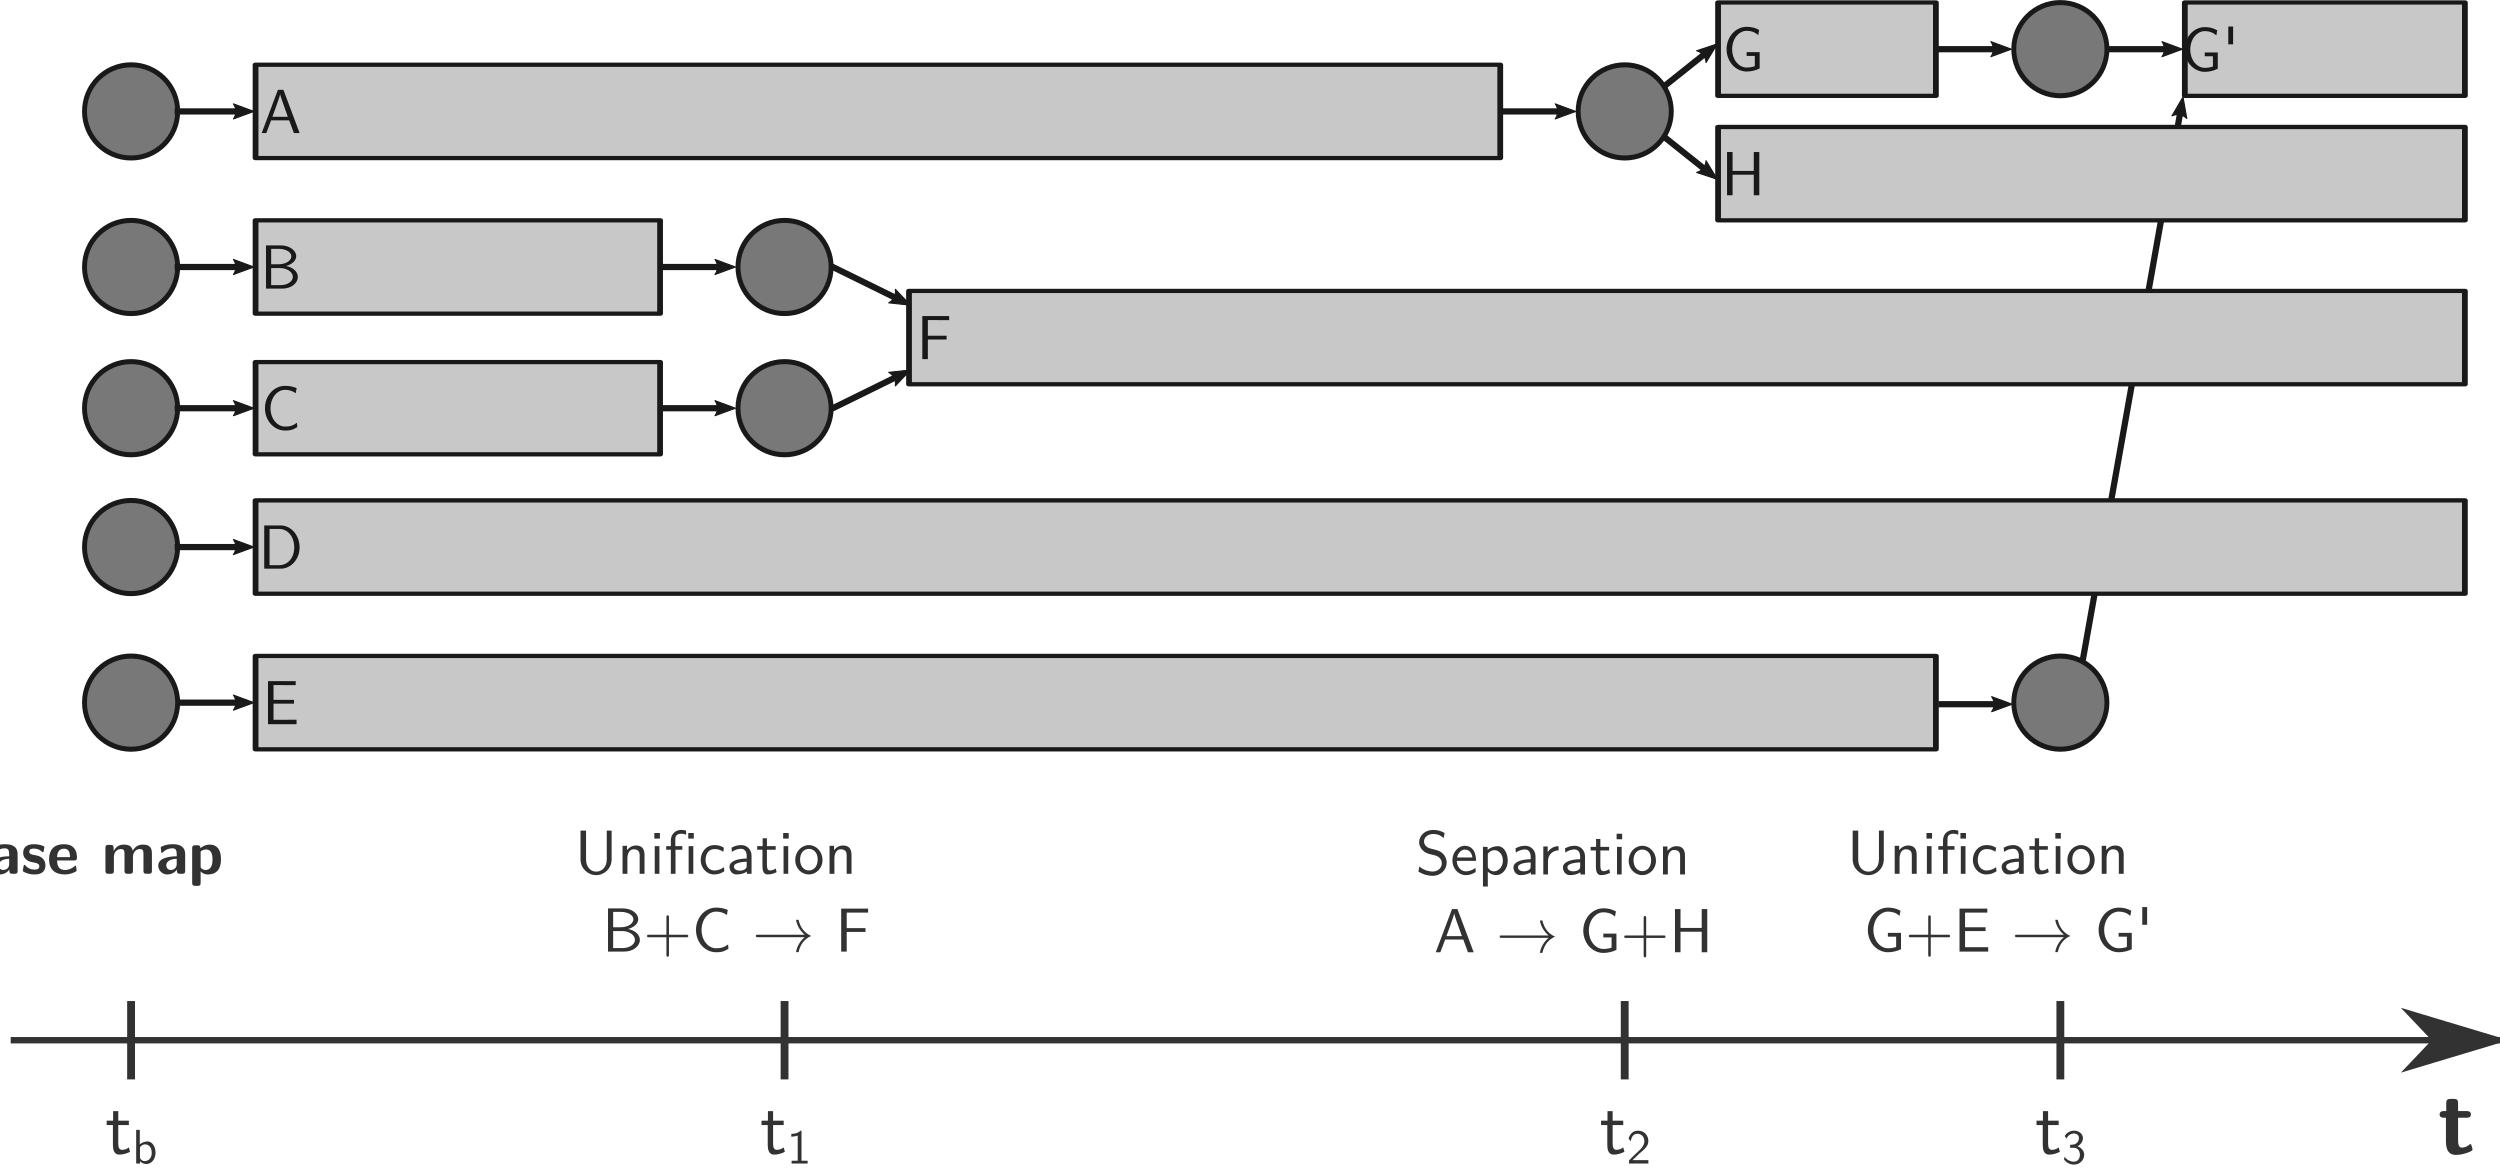
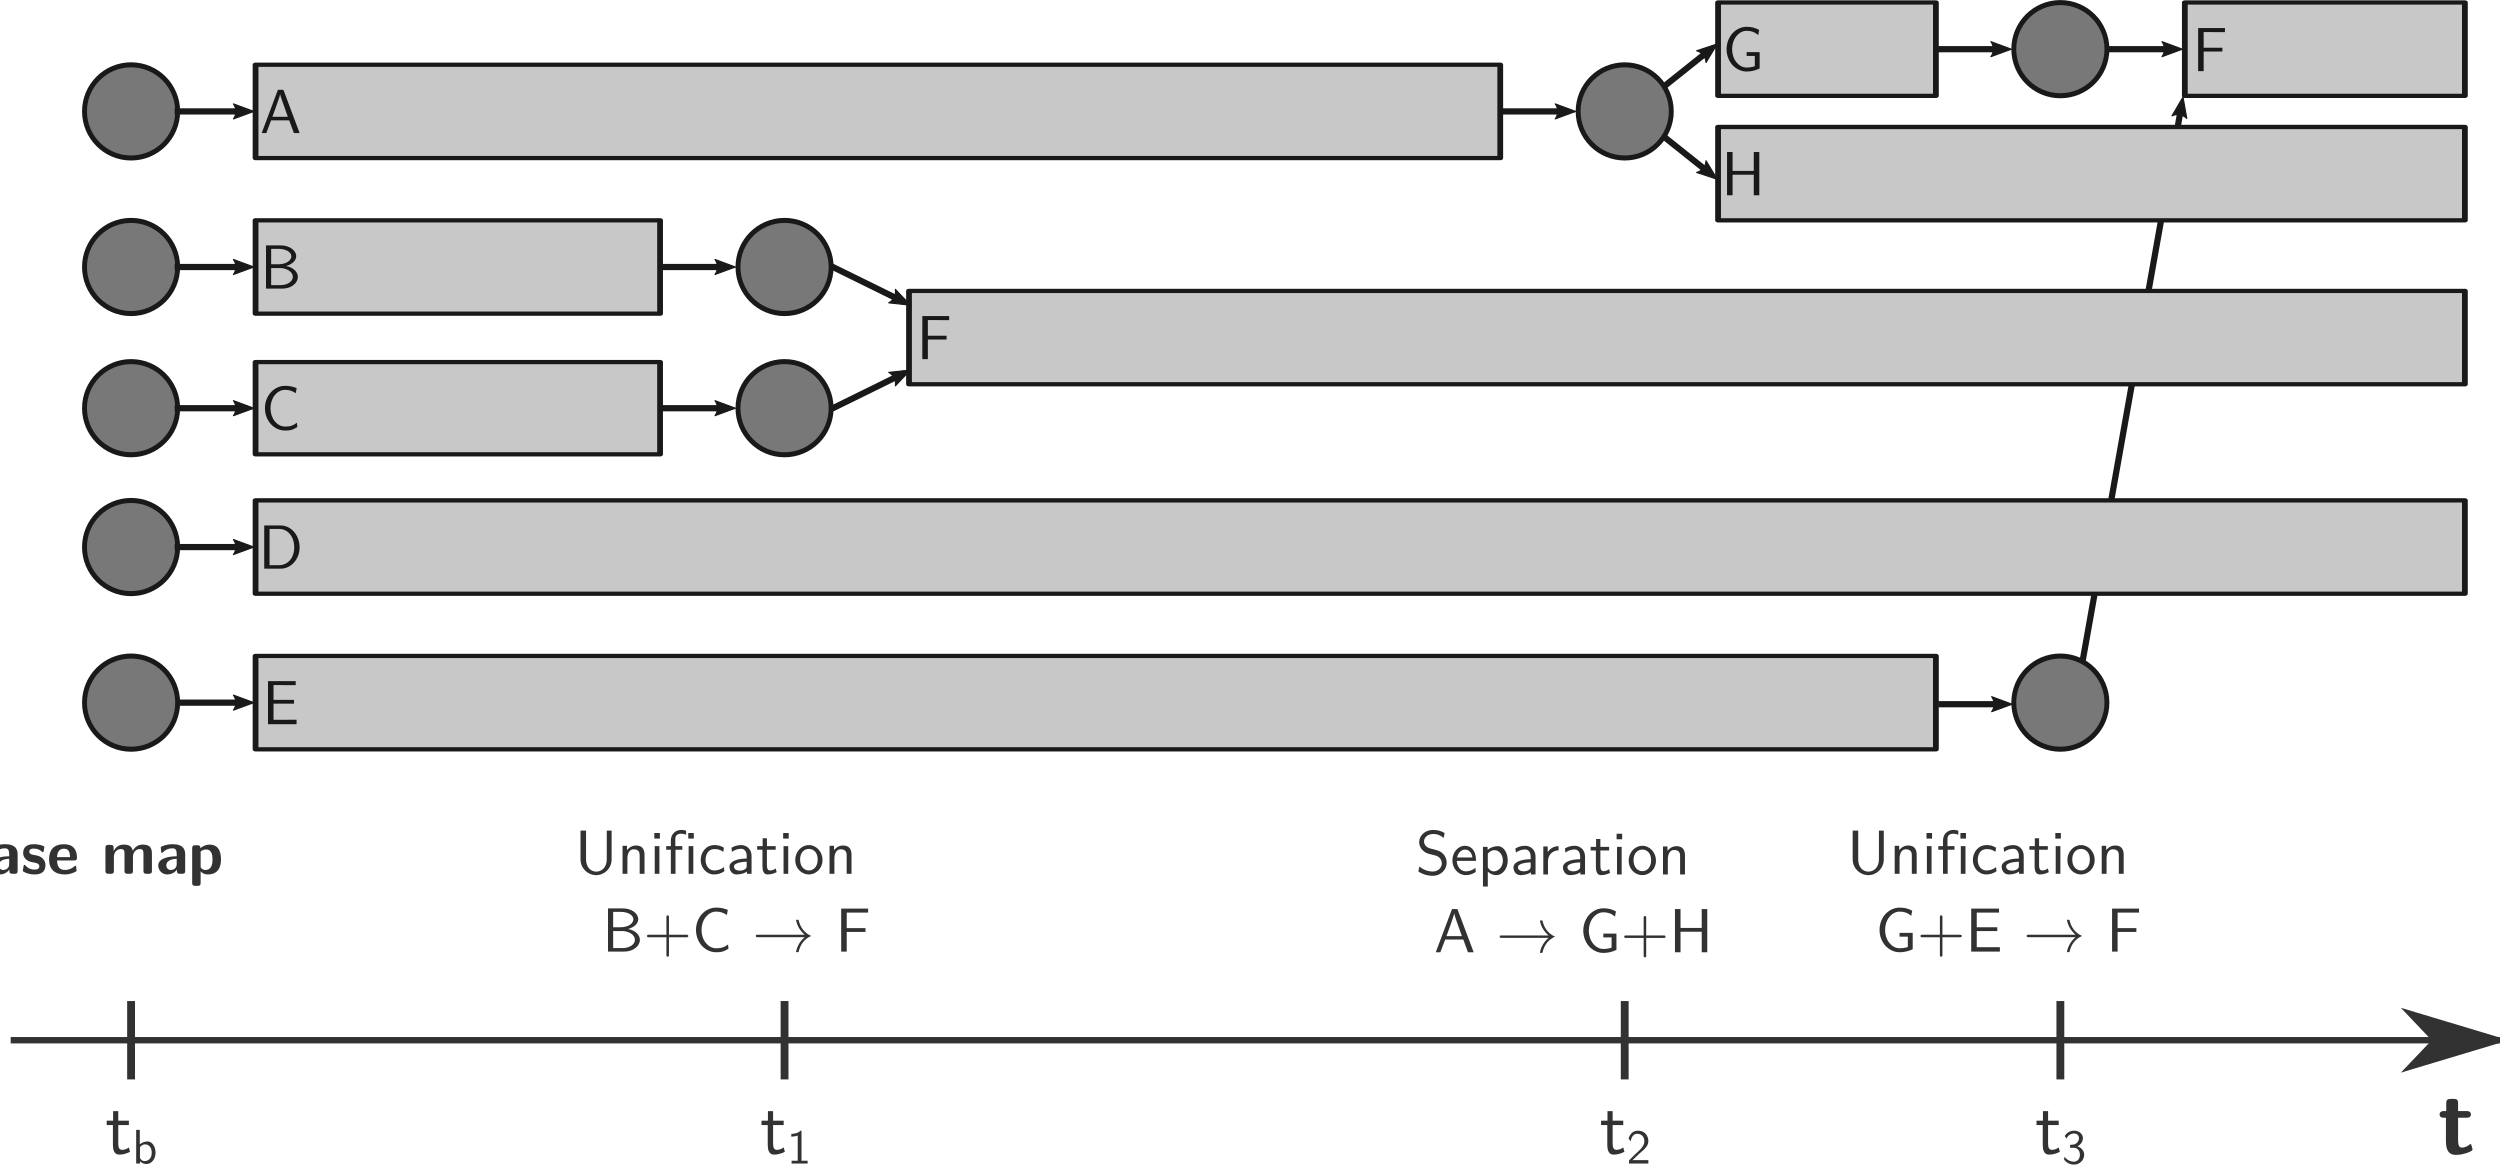
<svg xmlns="http://www.w3.org/2000/svg" width="401.706" height="187.972" id="svg11215" version="1.1">
  <defs id="defs11217">
    <marker orient="auto" refY="0" refX="0" id="Arrow2Send" style="overflow:visible">
      <path id="path5784" style="fill-rule:evenodd;stroke-width:0.625;stroke-linejoin:round" d="M 8.719,4.034 L -2.207,0 L 8.719,-4.002 C 6.973,-1.63 6.983,1.616 8.719,4.034 z" transform="matrix(-0.3,0,0,-0.3,0.69,0)" />
    </marker>
    <marker orient="auto" refY="0" refX="0" id="TriangleOutS" style="overflow:visible">
      <path id="path5899" d="M 5.77,0 L -2.88,5 L -2.88,-5 L 5.77,0 z" style="fill-rule:evenodd;stroke:#000000;stroke-width:1pt" transform="scale(0.2,0.2)" />
    </marker>
    <marker style="overflow:visible" id="Arrow1Mend" refX="0" refY="0" orient="auto">
      <path transform="matrix(-0.4,0,0,-0.4,-4,0)" style="fill-rule:evenodd;stroke:#000000;stroke-width:1pt" d="M 0,0 L 5,-5 L -12.5,0 L 5,5 L 0,0 z" id="path5760" />
    </marker>
    <marker orient="auto" refY="0" refX="0" id="Arrow1Lend" style="overflow:visible">
      <path id="path12241" d="M 0,0 L 5,-5 L -12.5,0 L 5,5 L 0,0 z" style="fill-rule:evenodd;stroke:#000000;stroke-width:1pt" transform="matrix(-0.8,0,0,-0.8,-10,0)" />
    </marker>
    <marker orient="auto" refY="0" refX="0" id="Arrow1LendD" style="overflow:visible">
      <path id="path12683" d="M 0,0 L 5,-5 L -12.5,0 L 5,5 L 0,0 z" style="fill:#323232;fill-rule:evenodd;stroke:#323232;stroke-width:1pt" transform="matrix(-0.8,0,0,-0.8,-10,0)" />
    </marker>
    <marker style="overflow:visible" id="Arrow1MendG" refX="0" refY="0" orient="auto">
      <path transform="matrix(-0.4,0,0,-0.4,-4,0)" style="fill:#191919;fill-rule:evenodd;stroke:#191919;stroke-width:1pt" d="M 0,0 L 5,-5 L -12.5,0 L 5,5 L 0,0 z" id="path6206" />
    </marker>
    <marker orient="auto" refY="0" refX="0" id="TriangleOutSb" style="overflow:visible">
      <path id="path7695" d="M 5.77,0 L -2.88,5 L -2.88,-5 L 5.77,0 z" style="fill:#191919;fill-rule:evenodd;stroke:#191919;stroke-width:1pt" transform="scale(0.2,0.2)" />
    </marker>
    <marker orient="auto" refY="0" refX="0" id="TriangleOutSd" style="overflow:visible">
      <path id="path8724" d="M 5.77,0 L -2.88,5 L -2.88,-5 L 5.77,0 z" style="fill:#191919;fill-rule:evenodd;stroke:#191919;stroke-width:1pt" transform="scale(0.2,0.2)" />
    </marker>
    <marker orient="auto" refY="0" refX="0" id="Arrow2Send2" style="overflow:visible">
      <path id="path9765" style="fill:#191919;fill-rule:evenodd;stroke:#191919;stroke-width:0.625;stroke-linejoin:round" d="M 8.719,4.034 L -2.207,0 L 8.719,-4.002 C 6.973,-1.63 6.983,1.616 8.719,4.034 z" transform="matrix(-0.3,0,0,-0.3,0.69,0)" />
    </marker>
    <marker orient="auto" refY="0" refX="0" id="Arrow2Sendf" style="overflow:visible">
      <path id="path10812" style="fill:#191919;fill-rule:evenodd;stroke:#191919;stroke-width:0.625;stroke-linejoin:round" d="M 8.719,4.034 L -2.207,0 L 8.719,-4.002 C 6.973,-1.63 6.983,1.616 8.719,4.034 z" transform="matrix(-0.3,0,0,-0.3,0.69,0)" />
    </marker>
    <marker style="overflow:visible" id="Arrow2Sendf-1" refX="0" refY="0" orient="auto">
      <path transform="matrix(-0.3,0,0,-0.3,0.69,0)" d="M 8.719,4.034 L -2.207,0 L 8.719,-4.002 C 6.973,-1.63 6.983,1.616 8.719,4.034 z" style="fill:#191919;fill-rule:evenodd;stroke:#191919;stroke-width:0.625;stroke-linejoin:round" id="path10812-7" />
    </marker>
    <marker style="overflow:visible" id="Arrow2Send2-0" refX="0" refY="0" orient="auto">
      <path transform="matrix(-0.3,0,0,-0.3,0.69,0)" d="M 8.719,4.034 L -2.207,0 L 8.719,-4.002 C 6.973,-1.63 6.983,1.616 8.719,4.034 z" style="fill:#191919;fill-rule:evenodd;stroke:#191919;stroke-width:0.625;stroke-linejoin:round" id="path9765-1" />
    </marker>
    <marker style="overflow:visible" id="TriangleOutSd-4" refX="0" refY="0" orient="auto">
      <path transform="scale(0.2,0.2)" style="fill:#191919;fill-rule:evenodd;stroke:#191919;stroke-width:1pt" d="M 5.77,0 L -2.88,5 L -2.88,-5 L 5.77,0 z" id="path8724-8" />
    </marker>
    <marker style="overflow:visible" id="TriangleOutSb-5" refX="0" refY="0" orient="auto">
      <path transform="scale(0.2,0.2)" style="fill:#191919;fill-rule:evenodd;stroke:#191919;stroke-width:1pt" d="M 5.77,0 L -2.88,5 L -2.88,-5 L 5.77,0 z" id="path7695-1" />
    </marker>
    <marker orient="auto" refY="0" refX="0" id="Arrow1MendG-8" style="overflow:visible">
      <path id="path6206-3" d="M 0,0 L 5,-5 L -12.5,0 L 5,5 L 0,0 z" style="fill:#191919;fill-rule:evenodd;stroke:#191919;stroke-width:1pt" transform="matrix(-0.4,0,0,-0.4,-4,0)" />
    </marker>
    <marker style="overflow:visible" id="Arrow1LendD-0" refX="0" refY="0" orient="auto">
      <path transform="matrix(-0.8,0,0,-0.8,-10,0)" style="fill:#323232;fill-rule:evenodd;stroke:#323232;stroke-width:1pt" d="M 0,0 L 5,-5 L -12.5,0 L 5,5 L 0,0 z" id="path12683-6" />
    </marker>
    <marker style="overflow:visible" id="Arrow1Lend-1" refX="0" refY="0" orient="auto">
      <path transform="matrix(-0.8,0,0,-0.8,-10,0)" style="fill-rule:evenodd;stroke:#000000;stroke-width:1pt" d="M 0,0 L 5,-5 L -12.5,0 L 5,5 L 0,0 z" id="path12241-1" />
    </marker>
    <marker orient="auto" refY="0" refX="0" id="Arrow1Mend-1" style="overflow:visible">
      <path id="path5760-7" d="M 0,0 L 5,-5 L -12.5,0 L 5,5 L 0,0 z" style="fill-rule:evenodd;stroke:#000000;stroke-width:1pt" transform="matrix(-0.4,0,0,-0.4,-4,0)" />
    </marker>
    <marker style="overflow:visible" id="TriangleOutS-4" refX="0" refY="0" orient="auto">
      <path transform="scale(0.2,0.2)" style="fill-rule:evenodd;stroke:#000000;stroke-width:1pt" d="M 5.77,0 L -2.88,5 L -2.88,-5 L 5.77,0 z" id="path5899-7" />
    </marker>
    <marker style="overflow:visible" id="Arrow2Send-7" refX="0" refY="0" orient="auto">
      <path transform="matrix(-0.3,0,0,-0.3,0.69,0)" d="M 8.719,4.034 L -2.207,0 L 8.719,-4.002 C 6.973,-1.63 6.983,1.616 8.719,4.034 z" style="fill-rule:evenodd;stroke-width:0.625;stroke-linejoin:round" id="path5784-5" />
    </marker>
    <marker orient="auto" refY="0" refX="0" id="Arrow2Sendf-17" style="overflow:visible">
      <path id="path10812-2" style="fill:#191919;fill-rule:evenodd;stroke:#191919;stroke-width:0.625;stroke-linejoin:round" d="M 8.719,4.034 L -2.207,0 L 8.719,-4.002 C 6.973,-1.63 6.983,1.616 8.719,4.034 z" transform="matrix(-0.3,0,0,-0.3,0.69,0)" />
    </marker>
    <marker orient="auto" refY="0" refX="0" id="Arrow2Sendf-8" style="overflow:visible">
      <path id="path10812-6" style="fill:#191919;fill-rule:evenodd;stroke:#191919;stroke-width:0.625;stroke-linejoin:round" d="M 8.719,4.034 L -2.207,0 L 8.719,-4.002 C 6.973,-1.63 6.983,1.616 8.719,4.034 z" transform="matrix(-0.3,0,0,-0.3,0.69,0)" />
    </marker>
  </defs>
  <g id="layer1" transform="translate(-18.93681,-331.9622)">
    <path transform="matrix(0.6584334,0,0,0.6584334,233.0929,29.05179)" style="fill:none;stroke:#191919;stroke-width:1.519px;stroke-linecap:round;stroke-linejoin:miter;stroke-opacity:1;marker-mid:none;marker-end:url(#Arrow2Sendf)" d="M 182.869,622.022 L 207.122,485.762" id="path5299" />
    <rect style="fill:#c8c8c8;fill-opacity:1;fill-rule:nonzero;stroke:#191919;stroke-width:0.929;stroke-linecap:butt;stroke-linejoin:round;stroke-miterlimit:4;stroke-opacity:1;stroke-dasharray:none;stroke-dashoffset:0" id="rect5181" width="120" height="20.241" x="25.028" y="-86.92" transform="matrix(1,0,0,0.7410826,269.9725,416.7774)" />
    <rect style="fill:#c8c8c8;fill-opacity:1;fill-rule:nonzero;stroke:#191919;stroke-width:0.929;stroke-linecap:butt;stroke-linejoin:round;stroke-miterlimit:4;stroke-opacity:1;stroke-dasharray:none;stroke-dashoffset:0" id="rect5021" width="355" height="20.241" x="25.494" y="-84.304" transform="matrix(1,0,0,0.7410826,34.50591,474.838)" />
    <rect transform="matrix(1,0,0,0.7410826,33.84272,499.0575)" y="-83.25" x="26.157" height="20.241" width="270" id="rect5134" style="fill:#c8c8c8;fill-opacity:1;fill-rule:nonzero;stroke:#191919;stroke-width:0.929;stroke-linecap:butt;stroke-linejoin:round;stroke-miterlimit:4;stroke-opacity:1;stroke-dasharray:none;stroke-dashoffset:0" />
    <rect transform="matrix(1,0,0,0.7410826,34.50591,451.6792)" y="-83.039" x="25.494" height="20" width="65" id="rect5136" style="fill:#c8c8c8;fill-opacity:1;fill-rule:nonzero;stroke:#191919;stroke-width:0.929;stroke-linecap:butt;stroke-linejoin:round;stroke-miterlimit:4;stroke-opacity:1;stroke-dasharray:none;stroke-dashoffset:0" />
    <rect transform="matrix(1,0,0,0.7410826,139.8648,441.4443)" y="-84.657" x="25.135" height="20.241" width="250" id="rect5142" style="fill:#c8c8c8;fill-opacity:1;fill-rule:nonzero;stroke:#191919;stroke-width:0.929;stroke-linecap:butt;stroke-linejoin:round;stroke-miterlimit:4;stroke-opacity:1;stroke-dasharray:none;stroke-dashoffset:0" />
    <rect transform="matrix(1,0,0,0.7410826,269.9725,393.6185)" y="-82.658" x="25.028" height="20.241" width="35" id="rect5146" style="fill:#c8c8c8;fill-opacity:1;fill-rule:nonzero;stroke:#191919;stroke-width:0.929;stroke-linecap:butt;stroke-linejoin:round;stroke-miterlimit:4;stroke-opacity:1;stroke-dasharray:none;stroke-dashoffset:0" />
    <rect style="fill:#c8c8c8;fill-opacity:1;fill-rule:nonzero;stroke:#191919;stroke-width:0.929;stroke-linecap:butt;stroke-linejoin:round;stroke-miterlimit:4;stroke-opacity:1;stroke-dasharray:none;stroke-dashoffset:0" id="rect5152" width="45" height="20.241" x="26.028" y="-82.658" transform="matrix(1,0,0,0.7410826,343.9725,393.6185)" />
    <rect style="fill:#c8c8c8;fill-opacity:1;fill-rule:nonzero;stroke:#191919;stroke-width:0.929;stroke-linecap:butt;stroke-linejoin:round;stroke-miterlimit:4;stroke-opacity:1;stroke-dasharray:none;stroke-dashoffset:0" id="rect5138" width="65" height="20.241" x="25.494" y="-82.526" transform="matrix(1,0,0,0.7410826,34.50591,428.5204)" />
    <rect transform="matrix(1,0,0,0.7410826,34.50591,405.3616)" y="-85.01" x="25.494" height="20.241" width="200" id="rect5140" style="fill:#c8c8c8;fill-opacity:1;fill-rule:nonzero;stroke:#191919;stroke-width:0.929;stroke-linecap:butt;stroke-linejoin:round;stroke-miterlimit:4;stroke-opacity:1;stroke-dasharray:none;stroke-dashoffset:0" />
    <g transform="matrix(0.2319103,0,0,0.2325908,-32.27422,-27.32352)" style="fill:#505050;fill-opacity:1;stroke:#1e1e1e;stroke-width:3.445;stroke-miterlimit:4;stroke-opacity:1;stroke-dasharray:none" id="g13018" />
    <g transform="matrix(0.2319103,0,0,0.2325908,182.7258,-27.32352)" style="fill:#505050;fill-opacity:1;stroke:#1e1e1e;stroke-width:3.445;stroke-miterlimit:4;stroke-opacity:1;stroke-dasharray:none" id="g13102" />
    <g transform="matrix(0.2319103,0,0,0.2325908,125.252,99.67648)" style="fill:#505050;fill-opacity:1;stroke:#1e1e1e;stroke-width:3.445;stroke-miterlimit:4;stroke-opacity:1;stroke-dasharray:none" id="g13635" />
    <path style="fill:none;stroke:#323232;stroke-width:1.026px;stroke-linecap:square;stroke-linejoin:miter;stroke-opacity:1;marker-end:url(#Arrow1LendD)" d="M 20,32.362 L 440,32.362" id="path5113" transform="matrix(0.9500003,0,0,1,2.142451,466.7458)" />
    <text transform="translate(10.64252,479.4643)" id="text5115" y="37.898" x="400" style="font-size:20px;font-style:normal;font-variant:normal;font-weight:normal;font-stretch:normal;text-indent:0;text-align:start;text-decoration:none;line-height:125%;letter-spacing:0px;word-spacing:0px;text-transform:none;direction:ltr;block-progression:tb;writing-mode:lr-tb;text-anchor:start;baseline-shift:baseline;color:#000000;fill:#000000;fill-opacity:1;fill-rule:nonzero;stroke:none;stroke-width:1px;marker:none;visibility:visible;display:inline;overflow:visible;enable-background:accumulate;font-family:Latin Modern Sans;-inkscape-font-specification:Latin Modern Sans" xml:space="preserve">
      <tspan style="font-size:15px;font-weight:bold;fill:#323232;fill-opacity:1;font-family:Latin Modern Sans;-inkscape-font-specification:Latin Modern Sans" y="37.898" x="400" id="tspan5117">t</tspan>
    </text>
    <path transform="matrix(1,0,0,0.6296107,20.64252,440.9557)" id="path5119" d="M 19.357,82.362 L 19.357,102.362" style="fill:none;stroke:#323232;stroke-width:1.26px;stroke-linecap:butt;stroke-linejoin:miter;stroke-opacity:1" />
    <text style="font-family:Latin Modern Sans;-inkscape-font-specification:Latin Modern Sans" xml:space="preserve" x="400" y="37.898" id="text5127" transform="translate(-364.154,479.4643)">
      <tspan id="tspan5129" x="400" y="37.898" style="baseline-shift:baseline;fill:#323232;fill-opacity:1;font-family:Latin Modern Sans;-inkscape-font-specification:Latin Modern Sans">t<tspan id="tspan5131" style="font-size:65.001%;baseline-shift:sub;font-family:Latin Modern Sans;-inkscape-font-specification:Latin Modern Sans">b</tspan>
      </tspan>
    </text>
    <text style="font-family:Latin Modern Sans;-inkscape-font-specification:Latin Modern Sans" transform="translate(-258.9356,479.4643)" id="text5133" y="37.898" x="400" xml:space="preserve">
      <tspan style="baseline-shift:baseline;fill:#323232;fill-opacity:1;font-family:Latin Modern Sans;-inkscape-font-specification:Latin Modern Sans" y="37.898" x="400" id="tspan5135">t<tspan id="tspan5137" style="font-size:65.001%;baseline-shift:sub;font-family:Latin Modern Sans;-inkscape-font-specification:Latin Modern Sans">1</tspan>
      </tspan>
    </text>
    <text style="font-family:Latin Modern Sans;-inkscape-font-specification:Latin Modern Sans" xml:space="preserve" x="400" y="37.898" id="text5139" transform="translate(-124.0331,479.4643)">
      <tspan id="tspan5141" x="400" y="37.898" style="baseline-shift:baseline;fill:#323232;fill-opacity:1;font-family:Latin Modern Sans;-inkscape-font-specification:Latin Modern Sans">t<tspan style="font-size:65.001%;baseline-shift:sub;font-family:Latin Modern Sans;-inkscape-font-specification:Latin Modern Sans" id="tspan5143">2</tspan>
      </tspan>
    </text>
    <text style="font-family:Latin Modern Sans;-inkscape-font-specification:Latin Modern Sans" transform="translate(-54.06429,479.4643)" id="text5145" y="37.898" x="400" xml:space="preserve">
      <tspan style="font-style:normal;font-variant:normal;font-weight:normal;font-stretch:normal;baseline-shift:baseline;fill:#323232;fill-opacity:1;font-family:Latin Modern Sans;-inkscape-font-specification:Latin Modern Sans" y="37.898" x="400" id="tspan5147">t<tspan id="tspan5149" style="font-size:65.001%;font-style:normal;font-variant:normal;font-weight:normal;font-stretch:normal;baseline-shift:sub;font-family:Latin Modern Sans;-inkscape-font-specification:Latin Modern Sans">3</tspan>
      </tspan>
    </text>
    <text style="font-size:10px;text-align:center;text-anchor:middle;font-family:Latin Modern Sans;-inkscape-font-specification:Latin Modern Sans" xml:space="preserve" x="421.715" y="37.898" id="text5337" transform="translate(-276.1293,434.4643)">
      <tspan id="tspan5339" x="421.715" y="37.898" style="font-size:10px;text-align:center;text-anchor:middle;baseline-shift:baseline;fill:#323232;fill-opacity:1;font-family:Latin Modern Sans;-inkscape-font-specification:Latin Modern Sans">Unification</tspan>
      <tspan id="tspan5343" x="421.715" y="50.398" style="font-size:10px;text-align:center;text-anchor:middle;baseline-shift:baseline;fill:#323232;fill-opacity:1;font-family:Latin Modern Sans;-inkscape-font-specification:Latin Modern Sans">B+C → F</tspan>
    </text>
    <text transform="translate(-141.6038,434.5743)" id="text5345" y="37.898" x="421.715" xml:space="preserve" style="font-size:10px;text-align:center;text-anchor:middle;font-family:Latin Modern Sans;-inkscape-font-specification:Latin Modern Sans">
      <tspan style="font-size:10px;text-align:center;text-anchor:middle;baseline-shift:baseline;fill:#323232;fill-opacity:1;font-family:Latin Modern Sans;-inkscape-font-specification:Latin Modern Sans" y="37.898" x="421.715" id="tspan5347">Separation</tspan>
      <tspan style="font-size:10px;text-align:center;text-anchor:middle;baseline-shift:baseline;fill:#323232;fill-opacity:1;font-family:Latin Modern Sans;-inkscape-font-specification:Latin Modern Sans" y="50.398" x="421.715" id="tspan5349">A → G+H</tspan>
    </text>
    <text transform="translate(-71.71475,434.4643)" id="text7031" y="37.898" x="421.715" xml:space="preserve" style="font-size:10px;text-align:center;text-anchor:middle;font-family:Latin Modern Sans;-inkscape-font-specification:Latin Modern Sans">
      <tspan style="font-size:10px;text-align:center;text-anchor:middle;baseline-shift:baseline;fill:#323232;fill-opacity:1;font-family:Latin Modern Sans;-inkscape-font-specification:Latin Modern Sans" y="37.898" x="421.715" id="tspan7033">Unification</tspan>
-       <tspan style="font-size:10px;text-align:center;text-anchor:middle;baseline-shift:baseline;fill:#323232;fill-opacity:1;font-family:Latin Modern Sans;-inkscape-font-specification:Latin Modern Sans" y="50.398" x="421.715" id="tspan7035">G+E → G'</tspan>
+       <tspan style="font-size:10px;text-align:center;text-anchor:middle;baseline-shift:baseline;fill:#323232;fill-opacity:1;font-family:Latin Modern Sans;-inkscape-font-specification:Latin Modern Sans" y="50.398" x="421.715" id="tspan7035">G+E → F</tspan>
    </text>
    <g transform="matrix(0.2319103,0,0,0.2325908,-57.27422,254.9763)" style="fill:#505050;fill-opacity:1;stroke:#1e1e1e;stroke-width:3.445;stroke-miterlimit:4;stroke-opacity:1;stroke-dasharray:none" id="g13018-0" />
    <g transform="matrix(0.2319103,0,0,0.2325908,157.7258,254.9763)" style="fill:#505050;fill-opacity:1;stroke:#1e1e1e;stroke-width:3.445;stroke-miterlimit:4;stroke-opacity:1;stroke-dasharray:none" id="g13102-3" />
    <g transform="matrix(0.2319103,0,0,0.2325908,100.252,381.9763)" style="fill:#505050;fill-opacity:1;stroke:#1e1e1e;stroke-width:3.445;stroke-miterlimit:4;stroke-opacity:1;stroke-dasharray:none" id="g13635-3" />
    <text transform="matrix(0.397575,0,0,0.3988144,-10098.827,-1296.01)" id="text5055" y="4135.627" x="25577.127" style="font-size:18px;font-style:normal;font-variant:normal;font-weight:normal;font-stretch:normal;text-align:start;line-height:125%;letter-spacing:0px;word-spacing:0px;writing-mode:lr-tb;text-anchor:start;fill:#191919;fill-opacity:1;stroke:none;font-family:Latin Modern Sans;-inkscape-font-specification:Latin Modern Sans" xml:space="preserve">
      <tspan style="font-size:25.113px;font-style:normal;font-variant:normal;font-weight:normal;font-stretch:normal;text-align:center;text-anchor:middle;fill:#191919;fill-opacity:1;font-family:Latin Modern Sans;-inkscape-font-specification:Latin Modern Sans" y="4135.627" x="25577.127" id="tspan5057">A</tspan>
    </text>
    <text xml:space="preserve" style="font-size:18px;font-style:normal;font-variant:normal;font-weight:normal;font-stretch:normal;text-align:start;line-height:125%;letter-spacing:0px;word-spacing:0px;writing-mode:lr-tb;text-anchor:start;fill:#191919;fill-opacity:1;stroke:none;font-family:Latin Modern Sans;-inkscape-font-specification:Latin Modern Sans" x="25577.127" y="4135.627" id="text5157" transform="matrix(0.397575,0,0,0.3988144,-10098.827,-1271.01)">
      <tspan id="tspan5159" x="25577.127" y="4135.627" style="font-size:25.113px;font-style:normal;font-variant:normal;font-weight:normal;font-stretch:normal;text-align:center;text-anchor:middle;fill:#191919;fill-opacity:1;font-family:Latin Modern Sans;-inkscape-font-specification:Latin Modern Sans">B</tspan>
    </text>
    <g transform="matrix(0.7796053,0,0,0.7796053,7.752884,91.28302)" id="g5074" style="fill:#787878;fill-opacity:1">
      <path style="fill:#787878;fill-opacity:1;fill-rule:nonzero;stroke:#191919;stroke-width:1.123;stroke-linecap:butt;stroke-linejoin:round;stroke-miterlimit:4;stroke-opacity:1;stroke-dasharray:none;stroke-dashoffset:0" id="path5076" d="M 39.293,-87.015 C 39.293,-81.297 34.522,-76.661 28.637,-76.661 C 22.751,-76.661 17.98,-81.297 17.98,-87.015 C 17.98,-92.733 22.751,-97.368 28.637,-97.368 C 34.522,-97.368 39.293,-92.733 39.293,-87.015 z" transform="matrix(0.9008287,0,0,0.9272179,15.56671,412.3611)" />
    </g>
    <text transform="matrix(0.397575,0,0,0.3988144,-10098.827,-1248.316)" id="text5165" y="4135.627" x="25577.127" style="font-size:18px;font-style:normal;font-variant:normal;font-weight:normal;font-stretch:normal;text-align:start;line-height:125%;letter-spacing:0px;word-spacing:0px;writing-mode:lr-tb;text-anchor:start;fill:#191919;fill-opacity:1;stroke:none;font-family:Latin Modern Sans;-inkscape-font-specification:Latin Modern Sans" xml:space="preserve">
      <tspan style="font-size:25.113px;font-style:normal;font-variant:normal;font-weight:normal;font-stretch:normal;text-align:center;text-anchor:middle;fill:#191919;fill-opacity:1;font-family:Latin Modern Sans;-inkscape-font-specification:Latin Modern Sans" y="4135.627" x="25577.127" id="tspan5167">C</tspan>
    </text>
    <text xml:space="preserve" style="font-size:18px;font-style:normal;font-variant:normal;font-weight:normal;font-stretch:normal;text-align:start;line-height:125%;letter-spacing:0px;word-spacing:0px;writing-mode:lr-tb;text-anchor:start;fill:#191919;fill-opacity:1;stroke:none;font-family:Latin Modern Sans;-inkscape-font-specification:Latin Modern Sans" x="25577.127" y="4135.627" id="text5169" transform="matrix(0.397575,0,0,0.3988144,-10098.827,-1226.01)">
      <tspan id="tspan5171" x="25577.127" y="4135.627" style="font-size:25.113px;font-style:normal;font-variant:normal;font-weight:normal;font-stretch:normal;text-align:center;text-anchor:middle;fill:#191919;fill-opacity:1;font-family:Latin Modern Sans;-inkscape-font-specification:Latin Modern Sans">D</tspan>
    </text>
    <text transform="matrix(0.397575,0,0,0.3988144,-10098.827,-1201.025)" id="text5173" y="4135.627" x="25577.127" style="font-size:18px;font-style:normal;font-variant:normal;font-weight:normal;font-stretch:normal;text-align:start;line-height:125%;letter-spacing:0px;word-spacing:0px;writing-mode:lr-tb;text-anchor:start;fill:#191919;fill-opacity:1;stroke:none;font-family:Latin Modern Sans;-inkscape-font-specification:Latin Modern Sans" xml:space="preserve">
      <tspan style="font-size:25.113px;font-style:normal;font-variant:normal;font-weight:normal;font-stretch:normal;text-align:center;text-anchor:middle;fill:#191919;fill-opacity:1;font-family:Latin Modern Sans;-inkscape-font-specification:Latin Modern Sans" y="4135.627" x="25577.127" id="tspan5175">E</tspan>
    </text>
    <text xml:space="preserve" style="font-size:18px;font-style:normal;font-variant:normal;font-weight:normal;font-stretch:normal;text-align:start;line-height:125%;letter-spacing:0px;word-spacing:0px;writing-mode:lr-tb;text-anchor:start;fill:#191919;fill-opacity:1;stroke:none;font-family:Latin Modern Sans;-inkscape-font-specification:Latin Modern Sans" x="25577.127" y="4135.627" id="text5177" transform="matrix(0.397575,0,0,0.3988144,-9993.827,-1259.681)">
      <tspan id="tspan5179" x="25577.127" y="4135.627" style="font-size:25.113px;font-style:normal;font-variant:normal;font-weight:normal;font-stretch:normal;text-align:center;text-anchor:middle;fill:#191919;fill-opacity:1;font-family:Latin Modern Sans;-inkscape-font-specification:Latin Modern Sans">F</tspan>
    </text>
    <text transform="matrix(0.397575,0,0,0.3988144,-9863.827,-1306.005)" id="text5183" y="4135.627" x="25577.127" style="font-size:18px;font-style:normal;font-variant:normal;font-weight:normal;font-stretch:normal;text-align:start;line-height:125%;letter-spacing:0px;word-spacing:0px;writing-mode:lr-tb;text-anchor:start;fill:#191919;fill-opacity:1;stroke:none;font-family:Latin Modern Sans;-inkscape-font-specification:Latin Modern Sans" xml:space="preserve">
      <tspan style="font-size:25.113px;font-style:normal;font-variant:normal;font-weight:normal;font-stretch:normal;text-align:center;text-anchor:middle;fill:#191919;fill-opacity:1;font-family:Latin Modern Sans;-inkscape-font-specification:Latin Modern Sans" y="4135.627" x="25577.127" id="tspan5185">G</tspan>
    </text>
    <text xml:space="preserve" style="font-size:18px;font-style:normal;font-variant:normal;font-weight:normal;font-stretch:normal;text-align:start;line-height:125%;letter-spacing:0px;word-spacing:0px;writing-mode:lr-tb;text-anchor:start;fill:#191919;fill-opacity:1;stroke:none;font-family:Latin Modern Sans;-inkscape-font-specification:Latin Modern Sans" x="25577.127" y="4135.627" id="text5187" transform="matrix(0.397575,0,0,0.3988144,-9863.827,-1286.01)">
      <tspan id="tspan5189" x="25577.127" y="4135.627" style="font-size:25.113px;font-style:normal;font-variant:normal;font-weight:normal;font-stretch:normal;text-align:center;text-anchor:middle;fill:#191919;fill-opacity:1;font-family:Latin Modern Sans;-inkscape-font-specification:Latin Modern Sans">H</tspan>
    </text>
    <text xml:space="preserve" style="font-size:18px;font-style:normal;font-variant:normal;font-weight:normal;font-stretch:normal;text-align:start;line-height:125%;letter-spacing:0px;word-spacing:0px;writing-mode:lr-tb;text-anchor:start;fill:#191919;fill-opacity:1;stroke:none;font-family:Latin Modern Sans;-inkscape-font-specification:Latin Modern Sans" x="25577.127" y="4135.627" id="text5191" transform="matrix(0.397575,0,0,0.3988144,-9788.827,-1305.955)">
-       <tspan id="tspan5193" x="25577.127" y="4135.627" style="font-size:25.113px;font-style:normal;font-variant:normal;font-weight:normal;font-stretch:normal;text-align:center;text-anchor:middle;fill:#191919;fill-opacity:1;font-family:Latin Modern Sans;-inkscape-font-specification:Latin Modern Sans">G'</tspan>
+       <tspan id="tspan5193" x="25577.127" y="4135.627" style="font-size:25.113px;font-style:normal;font-variant:normal;font-weight:normal;font-stretch:normal;text-align:center;text-anchor:middle;fill:#191919;fill-opacity:1;font-family:Latin Modern Sans;-inkscape-font-specification:Latin Modern Sans">F</tspan>
    </text>
    <text transform="translate(-381.1293,434.4643)" id="text5195" y="37.898" x="421.715" xml:space="preserve" style="font-size:10px;text-align:center;text-anchor:middle;font-family:Latin Modern Sans;-inkscape-font-specification:Latin Modern Sans">
      <tspan style="font-size:10px;font-weight:bold;text-align:center;text-anchor:middle;baseline-shift:baseline;fill:#323232;fill-opacity:1;font-family:Latin Modern Sans;-inkscape-font-specification:Latin Modern Sans" y="37.898" x="421.715" id="tspan5199">Base map</tspan>
    </text>
    <path transform="matrix(0.6584334,0,0,0.6584334,-75.69017,155.0091)" style="fill:none;stroke:#191919;stroke-width:1.519px;stroke-linecap:butt;stroke-linejoin:miter;stroke-opacity:1;marker-mid:none;marker-end:url(#Arrow2Sendf)" d="M 186.337,440.223 L 203.612,440.223" id="path5237" />
    <path transform="matrix(0.6584334,0,0,0.6584334,-0.4401729,85.00914)" style="fill:none;stroke:#191919;stroke-width:1.519px;stroke-linecap:butt;stroke-linejoin:miter;stroke-opacity:1;marker-mid:none;marker-end:url(#Arrow2Sendf)" d="M 190.893,440.223 L 206.844,440.223" id="path5239" />
    <path id="path5241" d="M 190.893,440.223 L 206.844,440.223" style="fill:none;stroke:#191919;stroke-width:1.519px;stroke-linecap:butt;stroke-linejoin:miter;stroke-opacity:1;marker-mid:none;marker-end:url(#Arrow2Sendf)" transform="matrix(0.6584334,0,0,0.6584334,-0.4401729,107.6981)" />
    <path id="path5243" d="M 183.68,448.041 L 200.747,456.44" style="fill:none;stroke:#191919;stroke-width:1.519px;stroke-linecap:round;stroke-linejoin:miter;stroke-opacity:1;marker-mid:none;marker-end:url(#Arrow2Sendf)" transform="matrix(0.6584334,0,0,0.6584334,31.82157,79.85777)" />
    <path transform="matrix(0.6584334,0,0,0.6584334,159.0967,48.78797)" style="fill:none;stroke:#191919;stroke-width:1.519px;stroke-linecap:butt;stroke-linejoin:miter;stroke-opacity:1;marker-mid:none;marker-end:url(#Arrow2Sendf)" d="M 193.339,451.065 L 204.617,442.07" id="path5249" />
    <path style="fill:none;stroke:#323232;stroke-width:1.26px;stroke-linecap:butt;stroke-linejoin:miter;stroke-opacity:1" d="M 20.422,82.362 L 20.422,102.362" id="path3126" transform="matrix(1,0,0,0.6296107,124.5781,440.9557)" />
    <path transform="matrix(1,0,0,0.6296107,259.5156,440.9557)" id="path3128" d="M 20.484,82.362 L 20.484,102.362" style="fill:none;stroke:#323232;stroke-width:1.26px;stroke-linecap:butt;stroke-linejoin:miter;stroke-opacity:1" />
    <path style="fill:none;stroke:#323232;stroke-width:1.26px;stroke-linecap:butt;stroke-linejoin:miter;stroke-opacity:1" d="M 19.936,82.362 L 19.936,102.362" id="path3130" transform="matrix(1,0,0,0.6296107,330.0643,440.9557)" />
    <g style="fill:#787878;fill-opacity:1" id="g3135" transform="matrix(0.7796053,0,0,0.7796053,7.752884,116.283)">
      <path transform="matrix(0.9008287,0,0,0.9272179,15.56671,412.3611)" d="M 39.293,-87.015 C 39.293,-81.297 34.522,-76.661 28.637,-76.661 C 22.751,-76.661 17.98,-81.297 17.98,-87.015 C 17.98,-92.733 22.751,-97.368 28.637,-97.368 C 34.522,-97.368 39.293,-92.733 39.293,-87.015 z" id="path3137" style="fill:#787878;fill-opacity:1;fill-rule:nonzero;stroke:#191919;stroke-width:1.123;stroke-linecap:butt;stroke-linejoin:round;stroke-miterlimit:4;stroke-opacity:1;stroke-dasharray:none;stroke-dashoffset:0" />
    </g>
    <g transform="matrix(0.7796053,0,0,0.7796053,7.752884,138.9719)" id="g3139" style="fill:#787878;fill-opacity:1">
      <path style="fill:#787878;fill-opacity:1;fill-rule:nonzero;stroke:#191919;stroke-width:1.123;stroke-linecap:butt;stroke-linejoin:round;stroke-miterlimit:4;stroke-opacity:1;stroke-dasharray:none;stroke-dashoffset:0" id="path3141" d="M 39.293,-87.015 C 39.293,-81.297 34.522,-76.661 28.637,-76.661 C 22.751,-76.661 17.98,-81.297 17.98,-87.015 C 17.98,-92.733 22.751,-97.368 28.637,-97.368 C 34.522,-97.368 39.293,-92.733 39.293,-87.015 z" transform="matrix(0.9008287,0,0,0.9272179,15.56671,412.3611)" />
    </g>
    <g style="fill:#787878;fill-opacity:1" id="g3143" transform="matrix(0.7796053,0,0,0.7796053,7.752884,161.283)">
      <path transform="matrix(0.9008287,0,0,0.9272179,15.56671,412.3611)" d="M 39.293,-87.015 C 39.293,-81.297 34.522,-76.661 28.637,-76.661 C 22.751,-76.661 17.98,-81.297 17.98,-87.015 C 17.98,-92.733 22.751,-97.368 28.637,-97.368 C 34.522,-97.368 39.293,-92.733 39.293,-87.015 z" id="path3145" style="fill:#787878;fill-opacity:1;fill-rule:nonzero;stroke:#191919;stroke-width:1.123;stroke-linecap:butt;stroke-linejoin:round;stroke-miterlimit:4;stroke-opacity:1;stroke-dasharray:none;stroke-dashoffset:0" />
    </g>
    <g transform="matrix(0.7796053,0,0,0.7796053,7.752884,186.283)" id="g3147" style="fill:#787878;fill-opacity:1">
      <path style="fill:#787878;fill-opacity:1;fill-rule:nonzero;stroke:#191919;stroke-width:1.123;stroke-linecap:butt;stroke-linejoin:round;stroke-miterlimit:4;stroke-opacity:1;stroke-dasharray:none;stroke-dashoffset:0" id="path3149" d="M 39.293,-87.015 C 39.293,-81.297 34.522,-76.661 28.637,-76.661 C 22.751,-76.661 17.98,-81.297 17.98,-87.015 C 17.98,-92.733 22.751,-97.368 28.637,-97.368 C 34.522,-97.368 39.293,-92.733 39.293,-87.015 z" transform="matrix(0.9008287,0,0,0.9272179,15.56671,412.3611)" />
    </g>
    <g style="fill:#787878;fill-opacity:1" id="g3151" transform="matrix(0.7796053,0,0,0.7796053,112.7529,116.283)">
      <path transform="matrix(0.9008287,0,0,0.9272179,15.56671,412.3611)" d="M 39.293,-87.015 C 39.293,-81.297 34.522,-76.661 28.637,-76.661 C 22.751,-76.661 17.98,-81.297 17.98,-87.015 C 17.98,-92.733 22.751,-97.368 28.637,-97.368 C 34.522,-97.368 39.293,-92.733 39.293,-87.015 z" id="path3153" style="fill:#787878;fill-opacity:1;fill-rule:nonzero;stroke:#191919;stroke-width:1.123;stroke-linecap:butt;stroke-linejoin:round;stroke-miterlimit:4;stroke-opacity:1;stroke-dasharray:none;stroke-dashoffset:0" />
    </g>
    <g transform="matrix(0.7796053,0,0,0.7796053,247.7529,91.28302)" id="g3155" style="fill:#787878;fill-opacity:1">
      <path style="fill:#787878;fill-opacity:1;fill-rule:nonzero;stroke:#191919;stroke-width:1.123;stroke-linecap:butt;stroke-linejoin:round;stroke-miterlimit:4;stroke-opacity:1;stroke-dasharray:none;stroke-dashoffset:0" id="path3157" d="M 39.293,-87.015 C 39.293,-81.297 34.522,-76.661 28.637,-76.661 C 22.751,-76.661 17.98,-81.297 17.98,-87.015 C 17.98,-92.733 22.751,-97.368 28.637,-97.368 C 34.522,-97.368 39.293,-92.733 39.293,-87.015 z" transform="matrix(0.9008287,0,0,0.9272179,15.56671,412.3611)" />
    </g>
    <g style="fill:#787878;fill-opacity:1" id="g3159" transform="matrix(0.7796053,0,0,0.7796053,317.7529,81.28302)">
      <path transform="matrix(0.9008287,0,0,0.9272179,15.56671,412.3611)" d="M 39.293,-87.015 C 39.293,-81.297 34.522,-76.661 28.637,-76.661 C 22.751,-76.661 17.98,-81.297 17.98,-87.015 C 17.98,-92.733 22.751,-97.368 28.637,-97.368 C 34.522,-97.368 39.293,-92.733 39.293,-87.015 z" id="path3161" style="fill:#787878;fill-opacity:1;fill-rule:nonzero;stroke:#191919;stroke-width:1.123;stroke-linecap:butt;stroke-linejoin:round;stroke-miterlimit:4;stroke-opacity:1;stroke-dasharray:none;stroke-dashoffset:0" />
    </g>
    <path transform="matrix(0.6584334,0,0,0.6584334,-75.69017,60.00913)" style="fill:none;stroke:#191919;stroke-width:1.519px;stroke-linecap:butt;stroke-linejoin:miter;stroke-opacity:1;marker-mid:none;marker-end:url(#Arrow2Sendf)" d="M 186.337,440.223 L 203.612,440.223" id="path3165" />
    <path id="path3167" d="M 186.337,440.223 L 203.612,440.223" style="fill:none;stroke:#191919;stroke-width:1.519px;stroke-linecap:butt;stroke-linejoin:miter;stroke-opacity:1;marker-mid:none;marker-end:url(#Arrow2Sendf)" transform="matrix(0.6584334,0,0,0.6584334,-75.69017,85.00914)" />
    <path transform="matrix(0.6584334,0,0,0.6584334,-75.69017,107.6981)" style="fill:none;stroke:#191919;stroke-width:1.519px;stroke-linecap:butt;stroke-linejoin:miter;stroke-opacity:1;marker-mid:none;marker-end:url(#Arrow2Sendf)" d="M 186.337,440.223 L 203.612,440.223" id="path3169" />
    <path id="path3171" d="M 186.337,440.223 L 203.612,440.223" style="fill:none;stroke:#191919;stroke-width:1.519px;stroke-linecap:butt;stroke-linejoin:miter;stroke-opacity:1;marker-mid:none;marker-end:url(#Arrow2Sendf)" transform="matrix(0.6584334,0,0,0.6584334,-75.69017,130.0091)" />
    <g transform="matrix(0.7796053,0,0,0.7796053,112.7529,138.9719)" id="g3173" style="fill:#787878;fill-opacity:1">
      <path style="fill:#787878;fill-opacity:1;fill-rule:nonzero;stroke:#191919;stroke-width:1.123;stroke-linecap:butt;stroke-linejoin:round;stroke-miterlimit:4;stroke-opacity:1;stroke-dasharray:none;stroke-dashoffset:0" id="path3175" d="M 39.293,-87.015 C 39.293,-81.297 34.522,-76.661 28.637,-76.661 C 22.751,-76.661 17.98,-81.297 17.98,-87.015 C 17.98,-92.733 22.751,-97.368 28.637,-97.368 C 34.522,-97.368 39.293,-92.733 39.293,-87.015 z" transform="matrix(0.9008287,0,0,0.9272179,15.56671,412.3611)" />
    </g>
    <path transform="matrix(0.6584334,0,0,-0.6584334,31.82157,692.56)" style="fill:none;stroke:#191919;stroke-width:1.519px;stroke-linecap:round;stroke-linejoin:miter;stroke-opacity:1;marker-mid:none;marker-end:url(#Arrow2Sendf)" d="M 183.68,448.041 L 200.747,456.44" id="path3177" />
    <g transform="matrix(0.7796053,0,0,0.7796053,317.7529,186.283)" id="g3183" style="fill:#787878;fill-opacity:1">
      <path style="fill:#787878;fill-opacity:1;fill-rule:nonzero;stroke:#191919;stroke-width:1.123;stroke-linecap:butt;stroke-linejoin:round;stroke-miterlimit:4;stroke-opacity:1;stroke-dasharray:none;stroke-dashoffset:0" id="path3185" d="M 39.293,-87.015 C 39.293,-81.297 34.522,-76.661 28.637,-76.661 C 22.751,-76.661 17.98,-81.297 17.98,-87.015 C 17.98,-92.733 22.751,-97.368 28.637,-97.368 C 34.522,-97.368 39.293,-92.733 39.293,-87.015 z" transform="matrix(0.9008287,0,0,0.9272179,15.56671,412.3611)" />
    </g>
    <path id="path3187" d="M 190.893,440.223 L 206.844,440.223" style="fill:none;stroke:#191919;stroke-width:1.519px;stroke-linecap:butt;stroke-linejoin:miter;stroke-opacity:1;marker-mid:none;marker-end:url(#Arrow2Sendf)" transform="matrix(0.6584334,0,0,0.6584334,134.573,60.00913)" />
    <path transform="matrix(0.6584334,0,0,0.6584334,204.698,155.2591)" style="fill:none;stroke:#191919;stroke-width:1.519px;stroke-linecap:butt;stroke-linejoin:miter;stroke-opacity:1;marker-mid:none;marker-end:url(#Arrow2Sendf)" d="M 190.893,440.223 L 206.844,440.223" id="path3189" />
    <path transform="matrix(0.6584334,0,0,0.6584334,204.5766,50.00914)" style="fill:none;stroke:#191919;stroke-width:1.519px;stroke-linecap:butt;stroke-linejoin:miter;stroke-opacity:1;marker-mid:none;marker-end:url(#Arrow2Sendf)" d="M 190.893,440.223 L 206.844,440.223" id="path3191" />
    <path id="path3193" d="M 190.893,440.223 L 206.844,440.223" style="fill:none;stroke:#191919;stroke-width:1.519px;stroke-linecap:butt;stroke-linejoin:miter;stroke-opacity:1;marker-mid:none;marker-end:url(#Arrow2Sendf)" transform="matrix(0.6584334,0,0,0.6584334,232.0654,50.00914)" />
    <path id="path3197" d="M 193.339,451.065 L 204.617,442.07" style="fill:none;stroke:#191919;stroke-width:1.519px;stroke-linecap:butt;stroke-linejoin:miter;stroke-opacity:1;marker-mid:none;marker-end:url(#Arrow2Sendf)" transform="matrix(0.6584334,0,0,-0.6584334,159.0967,651.0047)" />
  </g>
</svg>
